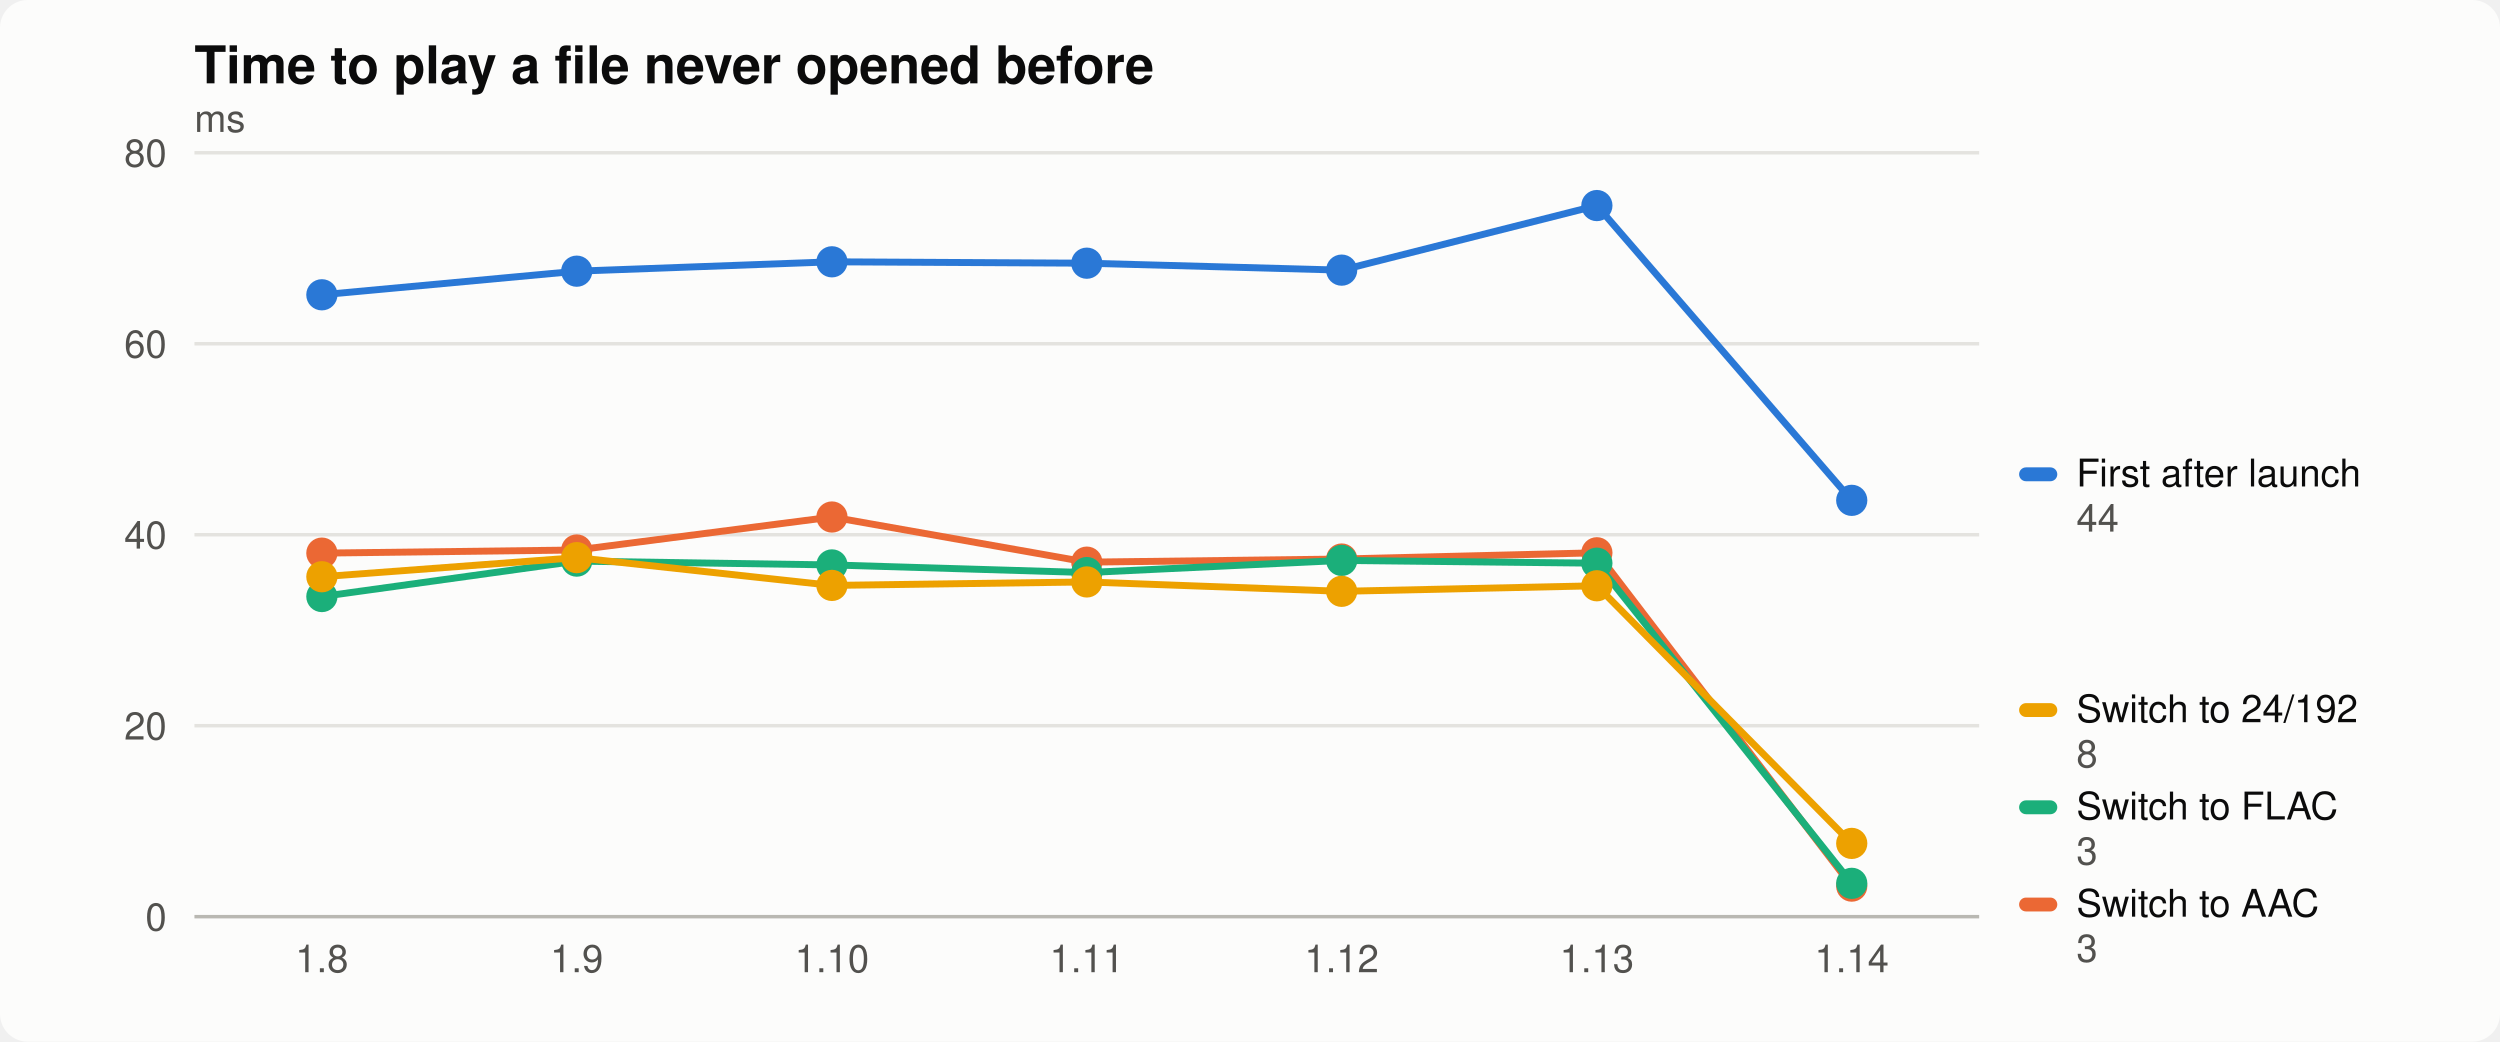
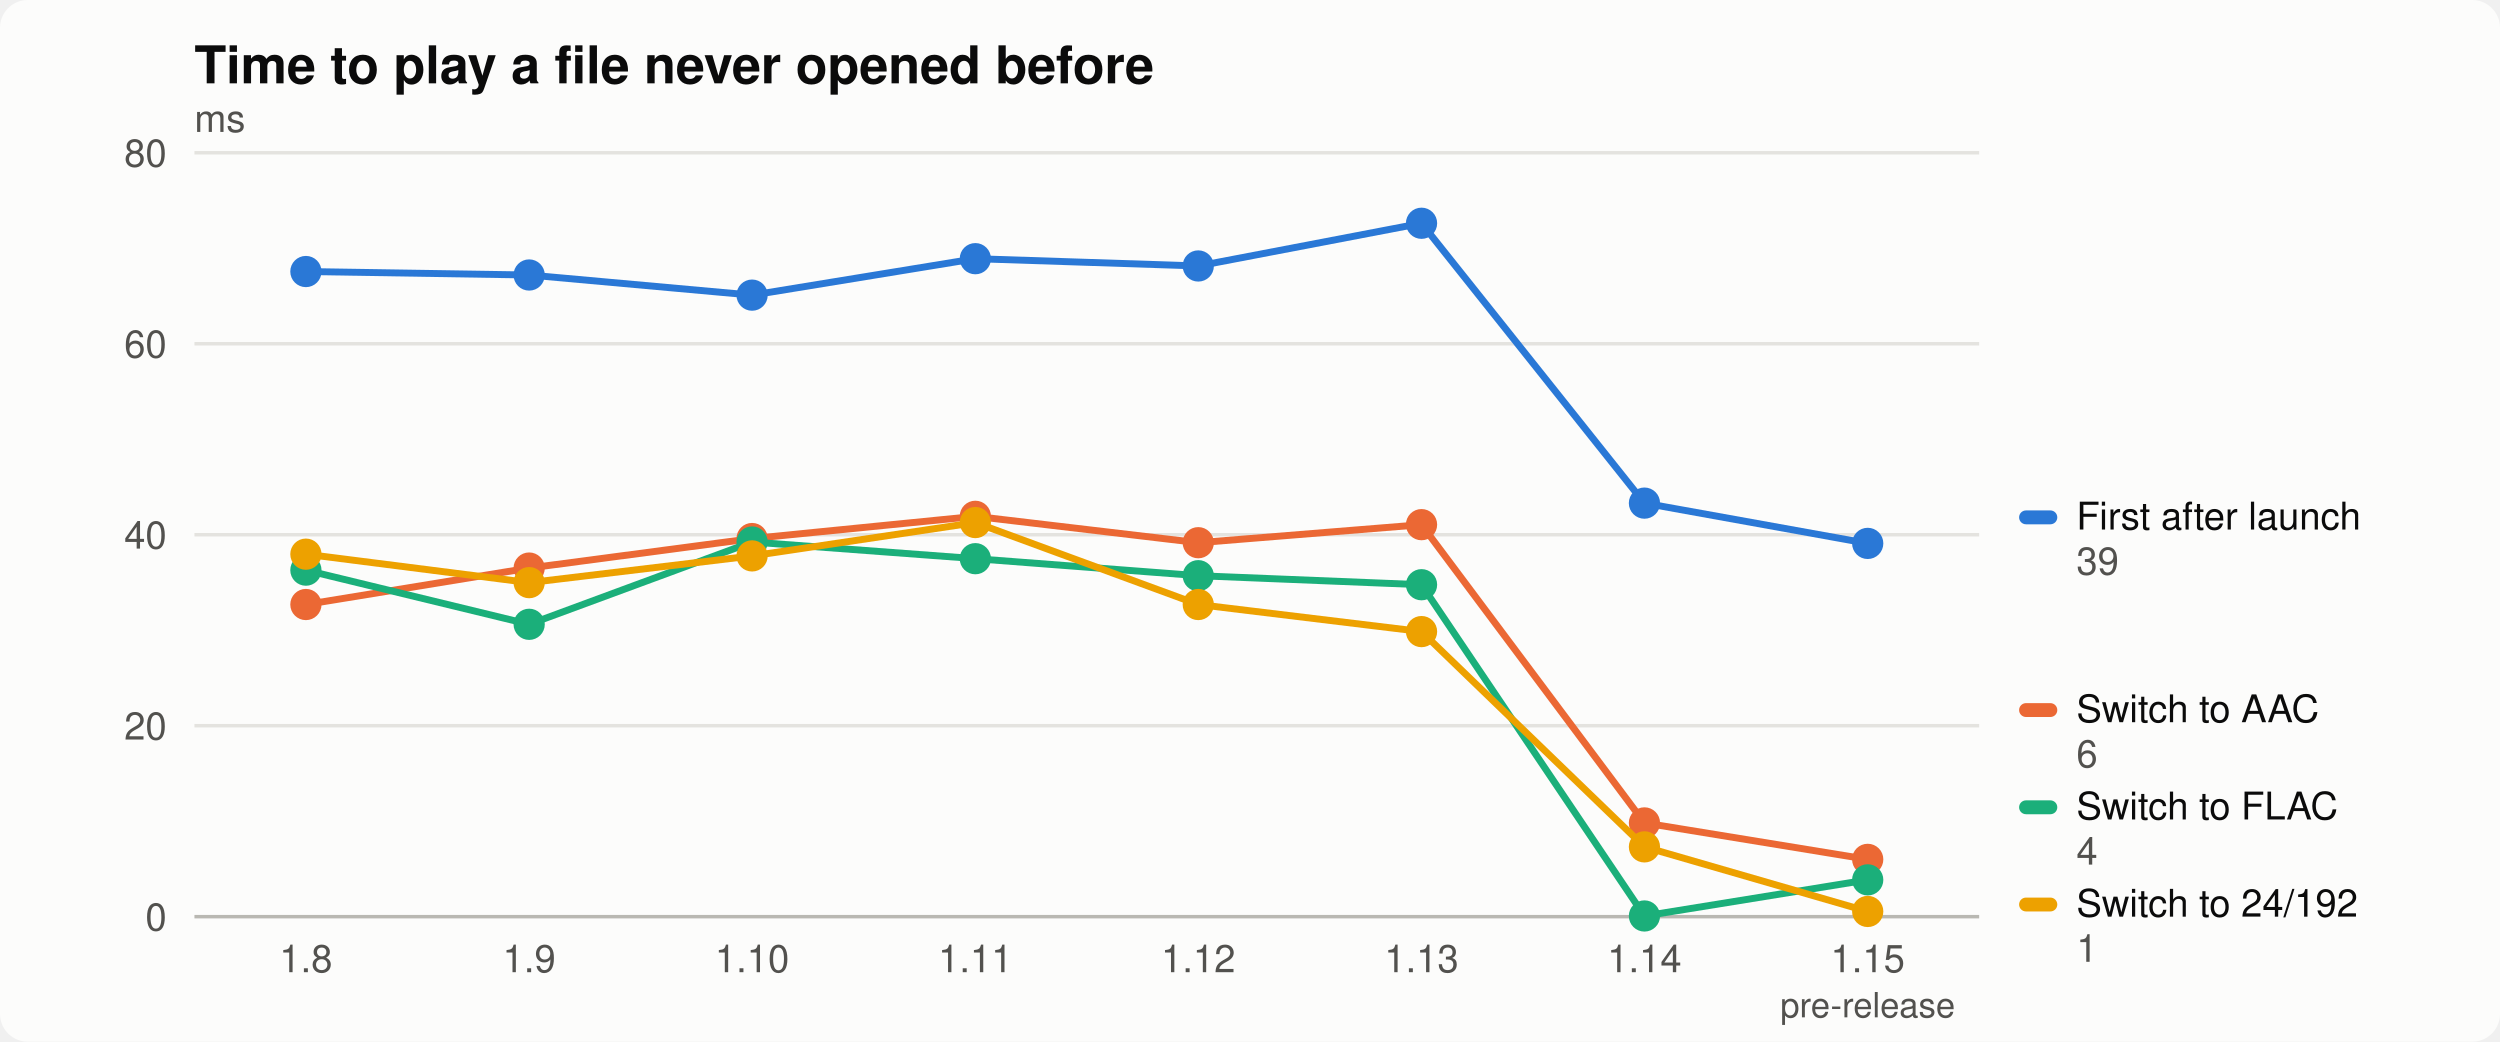
<svg xmlns="http://www.w3.org/2000/svg" viewBox="0 0 720 300" width="720" height="300" font-family="-apple-system,BlinkMacSystemFont,Segoe UI,Helvetica,Arial,sans-serif" role="img" aria-label="Time to play a file never opened before">
  <style>.bg{fill:#fcfcfb}.t{fill:#0b0b0b}.m{fill:#52514e}.g{stroke:#e4e3df}.a{stroke:#b9b8b2}.s0{stroke:#2a78d6;fill:#2a78d6}.s1{stroke:#eb6834;fill:#eb6834}.s2{stroke:#1baf7a;fill:#1baf7a}.s3{stroke:#eda100;fill:#eda100}@media (prefers-color-scheme:dark){.bg{fill:#1a1a19}.t{fill:#ffffff}.m{fill:#c3c2b7}.g{stroke:#2f2f2d}.a{stroke:#555550}.s0{stroke:#3987e5;fill:#3987e5}.s1{stroke:#d95926;fill:#d95926}.s2{stroke:#199e70;fill:#199e70}.s3{stroke:#c98500;fill:#c98500}}.l{fill:none;stroke-width:2;stroke-linejoin:round;stroke-linecap:round}</style>
  <rect class="bg" width="720" height="300" rx="8" />
  <text class="t" x="56" y="24" font-size="15" font-weight="600">Time to play a file never opened before</text>
  <text class="m" x="56" y="38" font-size="11">ms</text>
  <line class="a" x1="56" x2="570" y1="264.0" y2="264.0" />
  <text class="m" x="48" y="268.0" font-size="11" text-anchor="end">0</text>
  <line class="g" x1="56" x2="570" y1="209.0" y2="209.0" />
  <text class="m" x="48" y="213.0" font-size="11" text-anchor="end">20</text>
  <line class="g" x1="56" x2="570" y1="154.0" y2="154.0" />
  <text class="m" x="48" y="158.0" font-size="11" text-anchor="end">40</text>
  <line class="g" x1="56" x2="570" y1="99.0" y2="99.0" />
  <text class="m" x="48" y="103.0" font-size="11" text-anchor="end">60</text>
  <line class="g" x1="56" x2="570" y1="44.0" y2="44.0" />
  <text class="m" x="48" y="48.0" font-size="11" text-anchor="end">80</text>
-   <text class="m" x="92.7" y="280" font-size="11" text-anchor="middle">1.8</text>
-   <text class="m" x="166.1" y="280" font-size="11" text-anchor="middle">1.9</text>
-   <text class="m" x="239.6" y="280" font-size="11" text-anchor="middle">1.10</text>
-   <text class="m" x="313.0" y="280" font-size="11" text-anchor="middle">1.11</text>
-   <text class="m" x="386.4" y="280" font-size="11" text-anchor="middle">1.12</text>
-   <text class="m" x="459.9" y="280" font-size="11" text-anchor="middle">1.13</text>
-   <text class="m" x="533.3" y="280" font-size="11" text-anchor="middle">1.14</text>
-   <path class="l s0" d="M92.7,84.9 L166.1,78.1 L239.6,75.4 L313.0,75.8 L386.4,77.8 L459.9,59.2 L533.3,144.1" />
-   <circle class="s0" cx="92.7" cy="84.9" r="4" stroke="none" />
-   <circle class="s0" cx="166.1" cy="78.1" r="4" stroke="none" />
-   <circle class="s0" cx="239.6" cy="75.4" r="4" stroke="none" />
-   <circle class="s0" cx="313.0" cy="75.8" r="4" stroke="none" />
-   <circle class="s0" cx="386.4" cy="77.8" r="4" stroke="none" />
-   <circle class="s0" cx="459.9" cy="59.2" r="4" stroke="none" />
-   <circle class="s0" cx="533.3" cy="144.1" r="4" stroke="none" />
-   <path class="l s1" d="M92.7,159.3 L166.1,158.4 L239.6,148.9 L313.0,161.9 L386.4,161.0 L459.9,159.2 L533.3,255.2" />
-   <circle class="s1" cx="92.7" cy="159.3" r="4" stroke="none" />
-   <circle class="s1" cx="166.1" cy="158.4" r="4" stroke="none" />
-   <circle class="s1" cx="239.6" cy="148.9" r="4" stroke="none" />
-   <circle class="s1" cx="313.0" cy="161.9" r="4" stroke="none" />
-   <circle class="s1" cx="386.4" cy="161.0" r="4" stroke="none" />
-   <circle class="s1" cx="459.9" cy="159.2" r="4" stroke="none" />
-   <circle class="s1" cx="533.3" cy="255.2" r="4" stroke="none" />
-   <path class="l s2" d="M92.7,171.8 L166.1,161.6 L239.6,162.7 L313.0,164.9 L386.4,161.4 L459.9,162.2 L533.3,254.4" />
-   <circle class="s2" cx="92.7" cy="171.8" r="4" stroke="none" />
-   <circle class="s2" cx="166.1" cy="161.6" r="4" stroke="none" />
-   <circle class="s2" cx="239.6" cy="162.7" r="4" stroke="none" />
-   <circle class="s2" cx="313.0" cy="164.9" r="4" stroke="none" />
-   <circle class="s2" cx="386.4" cy="161.4" r="4" stroke="none" />
-   <circle class="s2" cx="459.9" cy="162.2" r="4" stroke="none" />
-   <circle class="s2" cx="533.3" cy="254.4" r="4" stroke="none" />
-   <path class="l s3" d="M92.7,166.1 L166.1,160.6 L239.6,168.6 L313.0,167.6 L386.4,170.3 L459.9,168.7 L533.3,242.9" />
-   <circle class="s3" cx="92.7" cy="166.1" r="4" stroke="none" />
-   <circle class="s3" cx="166.1" cy="160.6" r="4" stroke="none" />
-   <circle class="s3" cx="239.6" cy="168.6" r="4" stroke="none" />
-   <circle class="s3" cx="313.0" cy="167.6" r="4" stroke="none" />
-   <circle class="s3" cx="386.4" cy="170.3" r="4" stroke="none" />
-   <circle class="s3" cx="459.9" cy="168.7" r="4" stroke="none" />
-   <circle class="s3" cx="533.3" cy="242.9" r="4" stroke="none" />
-   <rect class="s0" x="582" y="135.1" width="10" height="3" rx="1.5" stroke="none" />
-   <text class="t" x="598" y="140.1" font-size="11">First after launch</text>
-   <text class="m" x="598" y="153.1" font-size="11">44</text>
-   <rect class="s3" x="582" y="203.0" width="10" height="3" rx="1.5" stroke="none" />
-   <text class="t" x="598" y="208.0" font-size="11">Switch to 24/192</text>
-   <text class="m" x="598" y="221.0" font-size="11">8</text>
+   <text class="m" x="88.1" y="280" font-size="11" text-anchor="middle">1.8</text>
+   <text class="m" x="152.4" y="280" font-size="11" text-anchor="middle">1.9</text>
+   <text class="m" x="216.6" y="280" font-size="11" text-anchor="middle">1.10</text>
+   <text class="m" x="280.9" y="280" font-size="11" text-anchor="middle">1.11</text>
+   <text class="m" x="345.1" y="280" font-size="11" text-anchor="middle">1.12</text>
+   <text class="m" x="409.4" y="280" font-size="11" text-anchor="middle">1.13</text>
+   <text class="m" x="473.6" y="280" font-size="11" text-anchor="middle">1.14</text>
+   <text class="m" x="537.9" y="280" font-size="11" text-anchor="middle">1.15</text>
+   <text class="m" x="537.9" y="293" font-size="10" text-anchor="middle">pre-release</text>
+   <path class="l s0" d="M88.1,78.2 L152.4,79.2 L216.6,85.0 L280.9,74.5 L345.1,76.6 L409.4,64.3 L473.6,144.9 L537.9,156.5" />
+   <circle class="s0" cx="88.1" cy="78.2" r="4" stroke="none" />
+   <circle class="s0" cx="152.4" cy="79.2" r="4" stroke="none" />
+   <circle class="s0" cx="216.6" cy="85.0" r="4" stroke="none" />
+   <circle class="s0" cx="280.9" cy="74.5" r="4" stroke="none" />
+   <circle class="s0" cx="345.1" cy="76.6" r="4" stroke="none" />
+   <circle class="s0" cx="409.4" cy="64.3" r="4" stroke="none" />
+   <circle class="s0" cx="473.6" cy="144.9" r="4" stroke="none" />
+   <circle class="s0" cx="537.9" cy="156.5" r="4" stroke="none" />
+   <path class="l s1" d="M88.1,174.1 L152.4,163.6 L216.6,155.1 L280.9,148.7 L345.1,156.3 L409.4,151.1 L473.6,237.0 L537.9,247.5" />
+   <circle class="s1" cx="88.1" cy="174.1" r="4" stroke="none" />
+   <circle class="s1" cx="152.4" cy="163.6" r="4" stroke="none" />
+   <circle class="s1" cx="216.6" cy="155.1" r="4" stroke="none" />
+   <circle class="s1" cx="280.9" cy="148.7" r="4" stroke="none" />
+   <circle class="s1" cx="345.1" cy="156.3" r="4" stroke="none" />
+   <circle class="s1" cx="409.4" cy="151.1" r="4" stroke="none" />
+   <circle class="s1" cx="473.6" cy="237.0" r="4" stroke="none" />
+   <circle class="s1" cx="537.9" cy="247.5" r="4" stroke="none" />
+   <path class="l s2" d="M88.1,164.2 L152.4,179.8 L216.6,156.1 L280.9,160.9 L345.1,165.8 L409.4,168.4 L473.6,263.8 L537.9,253.4" />
+   <circle class="s2" cx="88.1" cy="164.2" r="4" stroke="none" />
+   <circle class="s2" cx="152.4" cy="179.8" r="4" stroke="none" />
+   <circle class="s2" cx="216.6" cy="156.1" r="4" stroke="none" />
+   <circle class="s2" cx="280.9" cy="160.9" r="4" stroke="none" />
+   <circle class="s2" cx="345.1" cy="165.8" r="4" stroke="none" />
+   <circle class="s2" cx="409.4" cy="168.4" r="4" stroke="none" />
+   <circle class="s2" cx="473.6" cy="263.8" r="4" stroke="none" />
+   <circle class="s2" cx="537.9" cy="253.4" r="4" stroke="none" />
+   <path class="l s3" d="M88.1,159.6 L152.4,167.8 L216.6,160.1 L280.9,150.5 L345.1,174.1 L409.4,181.9 L473.6,243.9 L537.9,262.5" />
+   <circle class="s3" cx="88.1" cy="159.6" r="4" stroke="none" />
+   <circle class="s3" cx="152.4" cy="167.8" r="4" stroke="none" />
+   <circle class="s3" cx="216.6" cy="160.1" r="4" stroke="none" />
+   <circle class="s3" cx="280.9" cy="150.5" r="4" stroke="none" />
+   <circle class="s3" cx="345.1" cy="174.1" r="4" stroke="none" />
+   <circle class="s3" cx="409.4" cy="181.9" r="4" stroke="none" />
+   <circle class="s3" cx="473.6" cy="243.9" r="4" stroke="none" />
+   <circle class="s3" cx="537.9" cy="262.5" r="4" stroke="none" />
+   <rect class="s0" x="582" y="147.5" width="10" height="3" rx="1.5" stroke="none" />
+   <text class="t" x="598" y="152.5" font-size="11">First after launch</text>
+   <text class="m" x="598" y="165.5" font-size="11">39</text>
+   <rect class="s1" x="582" y="203.0" width="10" height="3" rx="1.5" stroke="none" />
+   <text class="t" x="598" y="208.0" font-size="11">Switch to AAC</text>
+   <text class="m" x="598" y="221.0" font-size="11">6</text>
  <rect class="s2" x="582" y="231.0" width="10" height="3" rx="1.5" stroke="none" />
  <text class="t" x="598" y="236.0" font-size="11">Switch to FLAC</text>
-   <text class="m" x="598" y="249.0" font-size="11">3</text>
-   <rect class="s1" x="582" y="259.0" width="10" height="3" rx="1.5" stroke="none" />
-   <text class="t" x="598" y="264.0" font-size="11">Switch to AAC</text>
-   <text class="m" x="598" y="277.0" font-size="11">3</text>
+   <text class="m" x="598" y="249.0" font-size="11">4</text>
+   <rect class="s3" x="582" y="259.0" width="10" height="3" rx="1.5" stroke="none" />
+   <text class="t" x="598" y="264.0" font-size="11">Switch to 24/192</text>
+   <text class="m" x="598" y="277.0" font-size="11">1</text>
</svg>
